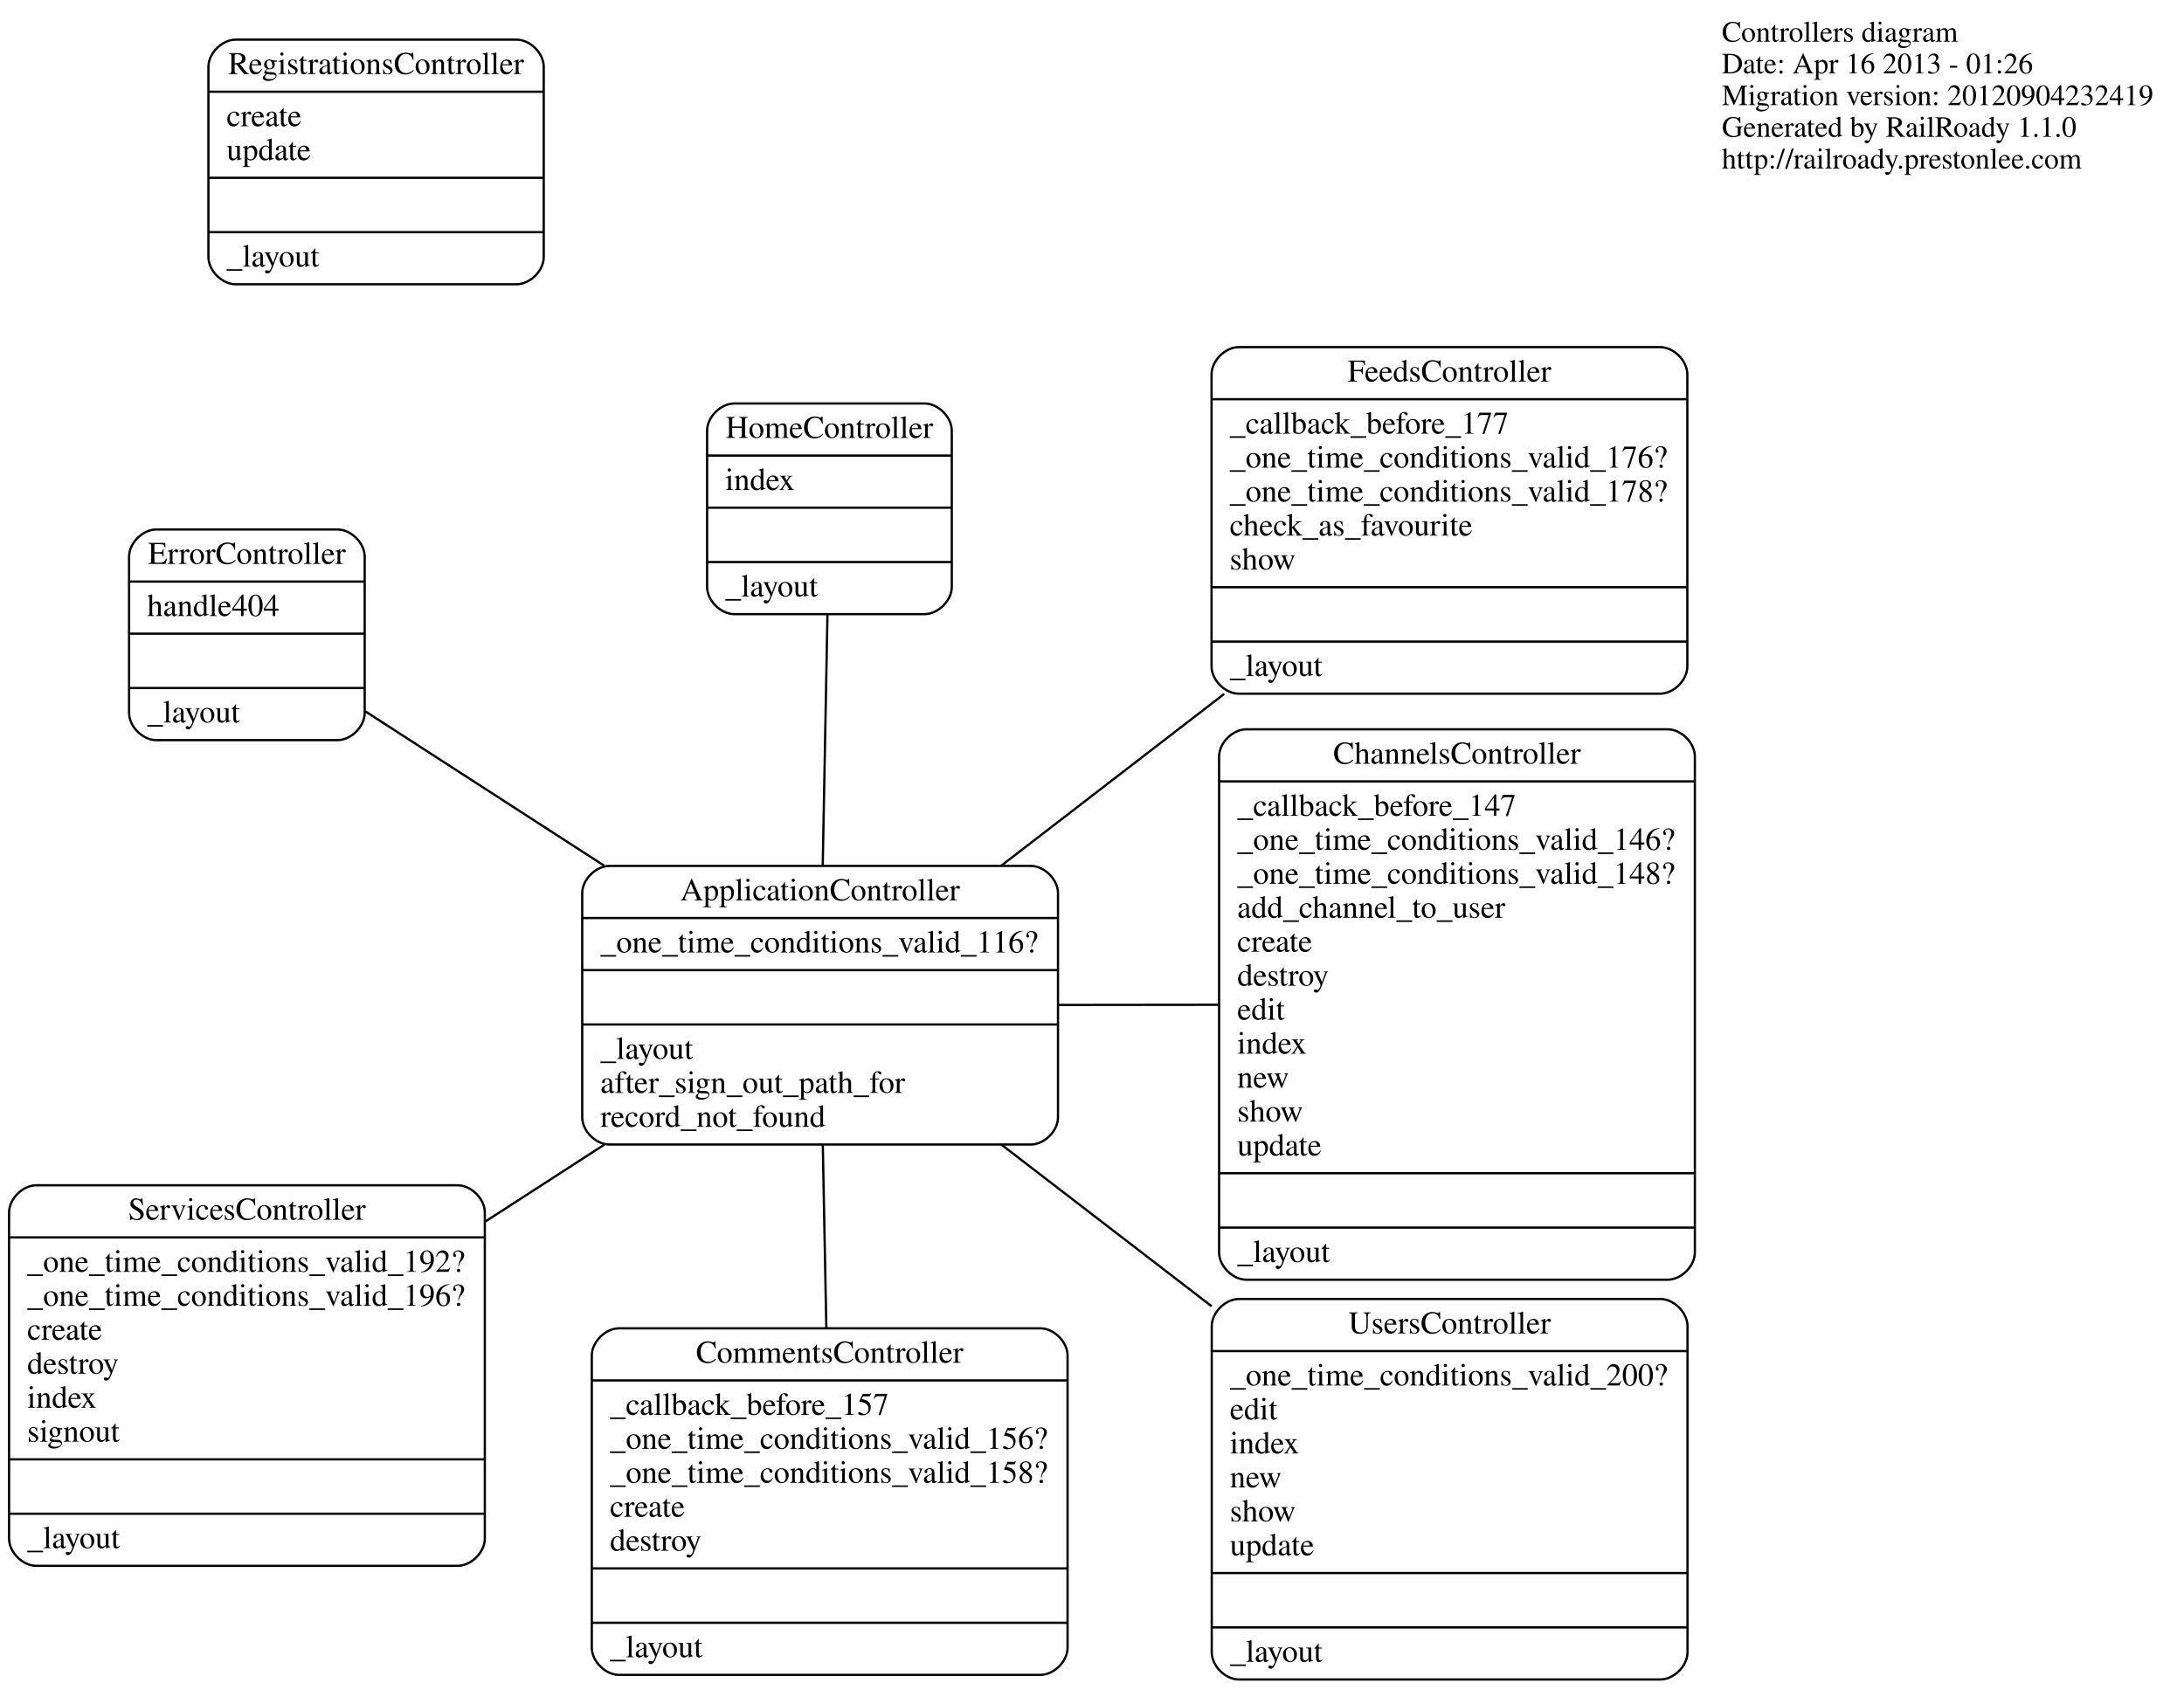
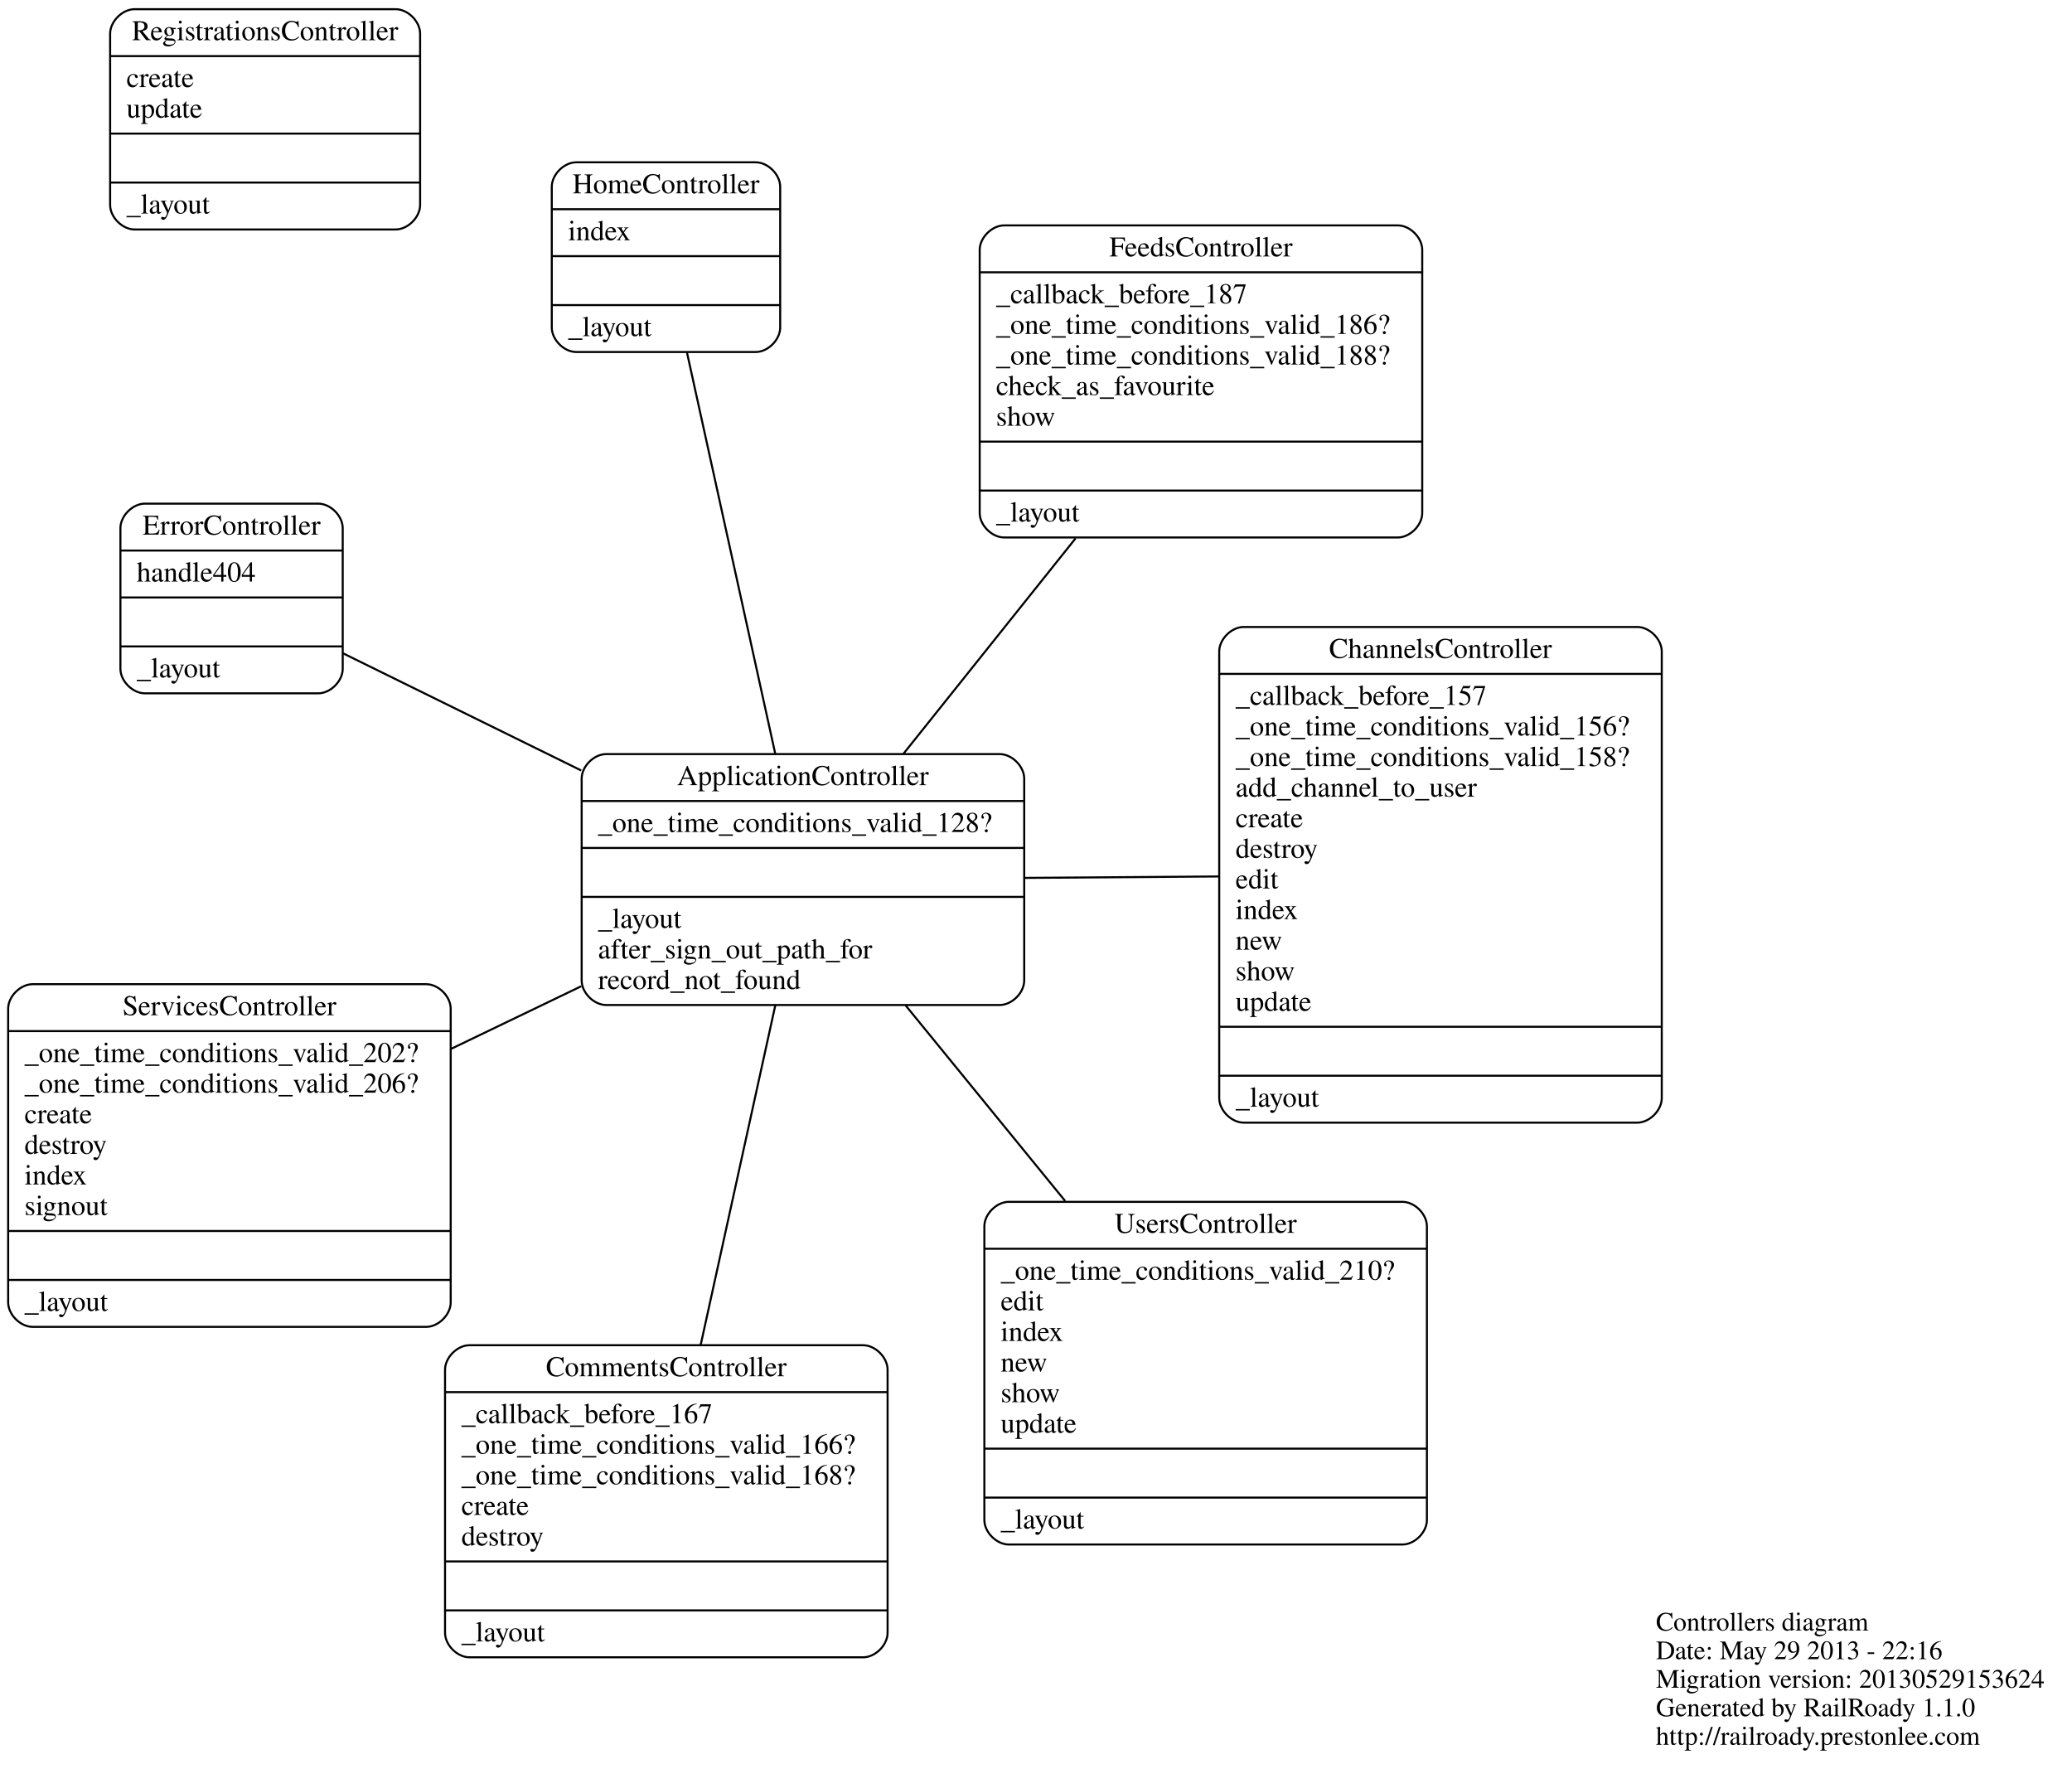
- <svg xmlns="http://www.w3.org/2000/svg" width="964pt" height="746pt" viewBox="0.00 0.00 964.00 746.00">
-   <g id="graph0" class="graph" transform="scale(1 1) rotate(0) translate(4 742)">
-     <polygon fill="white" stroke="white" points="-4,5 -4,-742 961,-742 961,5 -4,5" />
+ <svg xmlns="http://www.w3.org/2000/svg" width="1016pt" height="867pt" viewBox="0.00 0.00 1016.00 867.00">
+   <g id="graph0" class="graph" transform="scale(1 1) rotate(0) translate(4 863)">
+     <polygon fill="white" stroke="white" points="-4,5 -4,-863 1013,-863 1013,5 -4,5" />
    <g id="node1" class="node">
-       <text text-anchor="start" x="756" y="-723.6" font-family="Times,serif" font-size="13.00">Controllers diagram</text>
-       <text text-anchor="start" x="756" y="-709.6" font-family="Times,serif" font-size="13.00">Date: Apr 16 2013 - 01:26</text>
-       <text text-anchor="start" x="756" y="-695.6" font-family="Times,serif" font-size="13.00">Migration version: 20120904232419</text>
-       <text text-anchor="start" x="756" y="-681.6" font-family="Times,serif" font-size="13.00">Generated by RailRoady 1.1.0</text>
-       <text text-anchor="start" x="756" y="-667.6" font-family="Times,serif" font-size="13.00">http://railroady.prestonlee.com</text>
+       <text text-anchor="start" x="808" y="-63.6" font-family="Times,serif" font-size="13.00">Controllers diagram</text>
+       <text text-anchor="start" x="808" y="-49.6" font-family="Times,serif" font-size="13.00">Date: May 29 2013 - 22:16</text>
+       <text text-anchor="start" x="808" y="-35.6" font-family="Times,serif" font-size="13.00">Migration version: 20130529153624</text>
+       <text text-anchor="start" x="808" y="-21.6" font-family="Times,serif" font-size="13.00">Generated by RailRoady 1.1.0</text>
+       <text text-anchor="start" x="808" y="-7.6" font-family="Times,serif" font-size="13.00">http://railroady.prestonlee.com</text>
    </g>
    <g id="node2" class="node">
-       <path fill="none" stroke="black" d="M264.988,-236.691C264.988,-236.691 450.988,-236.691 450.988,-236.691 456.988,-236.691 462.988,-242.691 462.988,-248.691 462.988,-248.691 462.988,-347.691 462.988,-347.691 462.988,-353.691 456.988,-359.691 450.988,-359.691 450.988,-359.691 264.988,-359.691 264.988,-359.691 258.988,-359.691 252.988,-353.691 252.988,-347.691 252.988,-347.691 252.988,-248.691 252.988,-248.691 252.988,-242.691 258.988,-236.691 264.988,-236.691" />
-       <text text-anchor="middle" x="357.988" y="-344.491" font-family="Times,serif" font-size="14.00">ApplicationController</text>
-       <polyline fill="none" stroke="black" points="252.988,-336.691 462.988,-336.691 " />
-       <text text-anchor="start" x="260.988" y="-321.491" font-family="Times,serif" font-size="14.00">_one_time_conditions_valid_116?</text>
-       <polyline fill="none" stroke="black" points="252.988,-313.691 462.988,-313.691 " />
-       <polyline fill="none" stroke="black" points="252.988,-289.691 462.988,-289.691 " />
-       <text text-anchor="start" x="260.988" y="-274.491" font-family="Times,serif" font-size="14.00">_layout</text>
-       <text text-anchor="start" x="260.988" y="-259.491" font-family="Times,serif" font-size="14.00">after_sign_out_path_for</text>
-       <text text-anchor="start" x="260.988" y="-244.491" font-family="Times,serif" font-size="14.00">record_not_found</text>
+       <path fill="none" stroke="black" d="M293.22,-370.298C293.22,-370.298 486.22,-370.298 486.22,-370.298 492.22,-370.298 498.22,-376.298 498.22,-382.298 498.22,-382.298 498.22,-481.298 498.22,-481.298 498.22,-487.298 492.22,-493.298 486.22,-493.298 486.22,-493.298 293.22,-493.298 293.22,-493.298 287.22,-493.298 281.22,-487.298 281.22,-481.298 281.22,-481.298 281.22,-382.298 281.22,-382.298 281.22,-376.298 287.22,-370.298 293.22,-370.298" />
+       <text text-anchor="middle" x="389.72" y="-478.098" font-family="Times,serif" font-size="14.00">ApplicationController</text>
+       <polyline fill="none" stroke="black" points="281.22,-470.298 498.22,-470.298 " />
+       <text text-anchor="start" x="289.22" y="-455.098" font-family="Times,serif" font-size="14.00">_one_time_conditions_valid_128?</text>
+       <polyline fill="none" stroke="black" points="281.22,-447.298 498.22,-447.298 " />
+       <polyline fill="none" stroke="black" points="281.22,-423.298 498.22,-423.298 " />
+       <text text-anchor="start" x="289.22" y="-408.098" font-family="Times,serif" font-size="14.00">_layout</text>
+       <text text-anchor="start" x="289.22" y="-393.098" font-family="Times,serif" font-size="14.00">after_sign_out_path_for</text>
+       <text text-anchor="start" x="289.22" y="-378.098" font-family="Times,serif" font-size="14.00">record_not_found</text>
    </g>
    <g id="node3" class="node">
-       <path fill="none" stroke="black" d="M546.1,-177.013C546.1,-177.013 732.1,-177.013 732.1,-177.013 738.1,-177.013 744.1,-183.013 744.1,-189.013 744.1,-189.013 744.1,-408.013 744.1,-408.013 744.1,-414.013 738.1,-420.013 732.1,-420.013 732.1,-420.013 546.1,-420.013 546.1,-420.013 540.1,-420.013 534.1,-414.013 534.1,-408.013 534.1,-408.013 534.1,-189.013 534.1,-189.013 534.1,-183.013 540.1,-177.013 546.1,-177.013" />
-       <text text-anchor="middle" x="639.1" y="-404.813" font-family="Times,serif" font-size="14.00">ChannelsController</text>
-       <polyline fill="none" stroke="black" points="534.1,-397.013 744.1,-397.013 " />
-       <text text-anchor="start" x="542.1" y="-381.813" font-family="Times,serif" font-size="14.00">_callback_before_147</text>
-       <text text-anchor="start" x="542.1" y="-366.813" font-family="Times,serif" font-size="14.00">_one_time_conditions_valid_146?</text>
-       <text text-anchor="start" x="542.1" y="-351.813" font-family="Times,serif" font-size="14.00">_one_time_conditions_valid_148?</text>
-       <text text-anchor="start" x="542.1" y="-336.813" font-family="Times,serif" font-size="14.00">add_channel_to_user</text>
-       <text text-anchor="start" x="542.1" y="-321.813" font-family="Times,serif" font-size="14.00">create</text>
-       <text text-anchor="start" x="542.1" y="-306.813" font-family="Times,serif" font-size="14.00">destroy</text>
-       <text text-anchor="start" x="542.1" y="-291.813" font-family="Times,serif" font-size="14.00">edit</text>
-       <text text-anchor="start" x="542.1" y="-276.813" font-family="Times,serif" font-size="14.00">index</text>
-       <text text-anchor="start" x="542.1" y="-261.813" font-family="Times,serif" font-size="14.00">new</text>
-       <text text-anchor="start" x="542.1" y="-246.813" font-family="Times,serif" font-size="14.00">show</text>
-       <text text-anchor="start" x="542.1" y="-231.813" font-family="Times,serif" font-size="14.00">update</text>
-       <polyline fill="none" stroke="black" points="534.1,-224.013 744.1,-224.013 " />
-       <polyline fill="none" stroke="black" points="534.1,-200.013 744.1,-200.013 " />
-       <text text-anchor="start" x="542.1" y="-184.813" font-family="Times,serif" font-size="14.00">_layout</text>
+       <path fill="none" stroke="black" d="M605.84,-312.623C605.84,-312.623 798.84,-312.623 798.84,-312.623 804.84,-312.623 810.84,-318.623 810.84,-324.623 810.84,-324.623 810.84,-543.623 810.84,-543.623 810.84,-549.623 804.84,-555.623 798.84,-555.623 798.84,-555.623 605.84,-555.623 605.84,-555.623 599.84,-555.623 593.84,-549.623 593.84,-543.623 593.84,-543.623 593.84,-324.623 593.84,-324.623 593.84,-318.623 599.84,-312.623 605.84,-312.623" />
+       <text text-anchor="middle" x="702.34" y="-540.423" font-family="Times,serif" font-size="14.00">ChannelsController</text>
+       <polyline fill="none" stroke="black" points="593.84,-532.623 810.84,-532.623 " />
+       <text text-anchor="start" x="601.84" y="-517.423" font-family="Times,serif" font-size="14.00">_callback_before_157</text>
+       <text text-anchor="start" x="601.84" y="-502.423" font-family="Times,serif" font-size="14.00">_one_time_conditions_valid_156?</text>
+       <text text-anchor="start" x="601.84" y="-487.423" font-family="Times,serif" font-size="14.00">_one_time_conditions_valid_158?</text>
+       <text text-anchor="start" x="601.84" y="-472.423" font-family="Times,serif" font-size="14.00">add_channel_to_user</text>
+       <text text-anchor="start" x="601.84" y="-457.423" font-family="Times,serif" font-size="14.00">create</text>
+       <text text-anchor="start" x="601.84" y="-442.423" font-family="Times,serif" font-size="14.00">destroy</text>
+       <text text-anchor="start" x="601.84" y="-427.423" font-family="Times,serif" font-size="14.00">edit</text>
+       <text text-anchor="start" x="601.84" y="-412.423" font-family="Times,serif" font-size="14.00">index</text>
+       <text text-anchor="start" x="601.84" y="-397.423" font-family="Times,serif" font-size="14.00">new</text>
+       <text text-anchor="start" x="601.84" y="-382.423" font-family="Times,serif" font-size="14.00">show</text>
+       <text text-anchor="start" x="601.84" y="-367.423" font-family="Times,serif" font-size="14.00">update</text>
+       <polyline fill="none" stroke="black" points="593.84,-359.623 810.84,-359.623 " />
+       <polyline fill="none" stroke="black" points="593.84,-335.623 810.84,-335.623 " />
+       <text text-anchor="start" x="601.84" y="-320.423" font-family="Times,serif" font-size="14.00">_layout</text>
    </g>
    <g id="edge1" class="edge">
-       <path fill="none" stroke="black" d="M463.063,-298.311C486.144,-298.338 510.59,-298.366 533.684,-298.392" />
+       <path fill="none" stroke="black" d="M498.62,-432.608C529.458,-432.838 563.014,-433.087 593.829,-433.316" />
    </g>
    <g id="node4" class="node">
-       <path fill="none" stroke="black" d="M269.216,-2.54C269.216,-2.54 455.216,-2.54 455.216,-2.54 461.216,-2.54 467.216,-8.54 467.216,-14.54 467.216,-14.54 467.216,-143.54 467.216,-143.54 467.216,-149.54 461.216,-155.54 455.216,-155.54 455.216,-155.54 269.216,-155.54 269.216,-155.54 263.216,-155.54 257.216,-149.54 257.216,-143.54 257.216,-143.54 257.216,-14.54 257.216,-14.54 257.216,-8.54 263.216,-2.54 269.216,-2.54" />
-       <text text-anchor="middle" x="362.216" y="-140.34" font-family="Times,serif" font-size="14.00">CommentsController</text>
-       <polyline fill="none" stroke="black" points="257.216,-132.54 467.216,-132.54 " />
-       <text text-anchor="start" x="265.216" y="-117.34" font-family="Times,serif" font-size="14.00">_callback_before_157</text>
-       <text text-anchor="start" x="265.216" y="-102.34" font-family="Times,serif" font-size="14.00">_one_time_conditions_valid_156?</text>
-       <text text-anchor="start" x="265.216" y="-87.34" font-family="Times,serif" font-size="14.00">_one_time_conditions_valid_158?</text>
-       <text text-anchor="start" x="265.216" y="-72.34" font-family="Times,serif" font-size="14.00">create</text>
-       <text text-anchor="start" x="265.216" y="-57.34" font-family="Times,serif" font-size="14.00">destroy</text>
-       <polyline fill="none" stroke="black" points="257.216,-49.54 467.216,-49.54 " />
-       <polyline fill="none" stroke="black" points="257.216,-25.54 467.216,-25.54 " />
-       <text text-anchor="start" x="265.216" y="-10.34" font-family="Times,serif" font-size="14.00">_layout</text>
+       <path fill="none" stroke="black" d="M226.226,-50.5C226.226,-50.5 419.226,-50.5 419.226,-50.5 425.226,-50.5 431.226,-56.5 431.226,-62.5 431.226,-62.5 431.226,-191.5 431.226,-191.5 431.226,-197.5 425.226,-203.5 419.226,-203.5 419.226,-203.5 226.226,-203.5 226.226,-203.5 220.226,-203.5 214.226,-197.5 214.226,-191.5 214.226,-191.5 214.226,-62.5 214.226,-62.5 214.226,-56.5 220.226,-50.5 226.226,-50.5" />
+       <text text-anchor="middle" x="322.726" y="-188.3" font-family="Times,serif" font-size="14.00">CommentsController</text>
+       <polyline fill="none" stroke="black" points="214.226,-180.5 431.226,-180.5 " />
+       <text text-anchor="start" x="222.226" y="-165.3" font-family="Times,serif" font-size="14.00">_callback_before_167</text>
+       <text text-anchor="start" x="222.226" y="-150.3" font-family="Times,serif" font-size="14.00">_one_time_conditions_valid_166?</text>
+       <text text-anchor="start" x="222.226" y="-135.3" font-family="Times,serif" font-size="14.00">_one_time_conditions_valid_168?</text>
+       <text text-anchor="start" x="222.226" y="-120.3" font-family="Times,serif" font-size="14.00">create</text>
+       <text text-anchor="start" x="222.226" y="-105.3" font-family="Times,serif" font-size="14.00">destroy</text>
+       <polyline fill="none" stroke="black" points="214.226,-97.5 431.226,-97.5 " />
+       <polyline fill="none" stroke="black" points="214.226,-73.5 431.226,-73.5 " />
+       <text text-anchor="start" x="222.226" y="-58.3" font-family="Times,serif" font-size="14.00">_layout</text>
    </g>
    <g id="edge2" class="edge">
-       <path fill="none" stroke="black" d="M359.177,-236.562C359.661,-211.495 360.225,-182.258 360.735,-155.825" />
+       <path fill="none" stroke="black" d="M376.163,-370.118C365.61,-322.107 350.906,-255.211 339.593,-203.741" />
    </g>
    <g id="node5" class="node">
-       <path fill="none" stroke="black" d="M64.972,-415.235C64.972,-415.235 144.972,-415.235 144.972,-415.235 150.972,-415.235 156.972,-421.235 156.972,-427.235 156.972,-427.235 156.972,-496.235 156.972,-496.235 156.972,-502.235 150.972,-508.235 144.972,-508.235 144.972,-508.235 64.972,-508.235 64.972,-508.235 58.972,-508.235 52.972,-502.235 52.972,-496.235 52.972,-496.235 52.972,-427.235 52.972,-427.235 52.972,-421.235 58.972,-415.235 64.972,-415.235" />
-       <text text-anchor="middle" x="104.972" y="-493.035" font-family="Times,serif" font-size="14.00">ErrorController</text>
-       <polyline fill="none" stroke="black" points="52.972,-485.235 156.972,-485.235 " />
-       <text text-anchor="start" x="60.972" y="-470.035" font-family="Times,serif" font-size="14.00">handle404</text>
-       <polyline fill="none" stroke="black" points="52.972,-462.235 156.972,-462.235 " />
-       <polyline fill="none" stroke="black" points="52.972,-438.235 156.972,-438.235 " />
-       <text text-anchor="start" x="60.972" y="-423.035" font-family="Times,serif" font-size="14.00">_layout</text>
+       <path fill="none" stroke="black" d="M67.048,-523.091C67.048,-523.091 152.048,-523.091 152.048,-523.091 158.048,-523.091 164.048,-529.091 164.048,-535.091 164.048,-535.091 164.048,-604.091 164.048,-604.091 164.048,-610.091 158.048,-616.091 152.048,-616.091 152.048,-616.091 67.048,-616.091 67.048,-616.091 61.048,-616.091 55.048,-610.091 55.048,-604.091 55.048,-604.091 55.048,-535.091 55.048,-535.091 55.048,-529.091 61.048,-523.091 67.048,-523.091" />
+       <text text-anchor="middle" x="109.548" y="-600.891" font-family="Times,serif" font-size="14.00">ErrorController</text>
+       <polyline fill="none" stroke="black" points="55.048,-593.091 164.048,-593.091 " />
+       <text text-anchor="start" x="63.048" y="-577.891" font-family="Times,serif" font-size="14.00">handle404</text>
+       <polyline fill="none" stroke="black" points="55.048,-570.091 164.048,-570.091 " />
+       <polyline fill="none" stroke="black" points="55.048,-546.091 164.048,-546.091 " />
+       <text text-anchor="start" x="63.048" y="-530.891" font-family="Times,serif" font-size="14.00">_layout</text>
    </g>
    <g id="edge3" class="edge">
-       <path fill="none" stroke="black" d="M262.694,-359.787C226.973,-382.876 187.71,-408.255 157.295,-427.915" />
+       <path fill="none" stroke="black" d="M280.997,-485.27C241.005,-504.939 197.418,-526.376 164.2,-542.713" />
    </g>
    <g id="node6" class="node">
-       <path fill="none" stroke="black" d="M542.775,-435.741C542.775,-435.741 728.775,-435.741 728.775,-435.741 734.775,-435.741 740.775,-441.741 740.775,-447.741 740.775,-447.741 740.775,-576.741 740.775,-576.741 740.775,-582.741 734.775,-588.741 728.775,-588.741 728.775,-588.741 542.775,-588.741 542.775,-588.741 536.775,-588.741 530.775,-582.741 530.775,-576.741 530.775,-576.741 530.775,-447.741 530.775,-447.741 530.775,-441.741 536.775,-435.741 542.775,-435.741" />
-       <text text-anchor="middle" x="635.775" y="-573.541" font-family="Times,serif" font-size="14.00">FeedsController</text>
-       <polyline fill="none" stroke="black" points="530.775,-565.741 740.775,-565.741 " />
-       <text text-anchor="start" x="538.775" y="-550.541" font-family="Times,serif" font-size="14.00">_callback_before_177</text>
-       <text text-anchor="start" x="538.775" y="-535.541" font-family="Times,serif" font-size="14.00">_one_time_conditions_valid_176?</text>
-       <text text-anchor="start" x="538.775" y="-520.541" font-family="Times,serif" font-size="14.00">_one_time_conditions_valid_178?</text>
-       <text text-anchor="start" x="538.775" y="-505.541" font-family="Times,serif" font-size="14.00">check_as_favourite</text>
-       <text text-anchor="start" x="538.775" y="-490.541" font-family="Times,serif" font-size="14.00">show</text>
-       <polyline fill="none" stroke="black" points="530.775,-482.741 740.775,-482.741 " />
-       <polyline fill="none" stroke="black" points="530.775,-458.741 740.775,-458.741 " />
-       <text text-anchor="start" x="538.775" y="-443.541" font-family="Times,serif" font-size="14.00">_layout</text>
+       <path fill="none" stroke="black" d="M488.392,-599.5C488.392,-599.5 681.392,-599.5 681.392,-599.5 687.392,-599.5 693.392,-605.5 693.392,-611.5 693.392,-611.5 693.392,-740.5 693.392,-740.5 693.392,-746.5 687.392,-752.5 681.392,-752.5 681.392,-752.5 488.392,-752.5 488.392,-752.5 482.392,-752.5 476.392,-746.5 476.392,-740.5 476.392,-740.5 476.392,-611.5 476.392,-611.5 476.392,-605.5 482.392,-599.5 488.392,-599.5" />
+       <text text-anchor="middle" x="584.892" y="-737.3" font-family="Times,serif" font-size="14.00">FeedsController</text>
+       <polyline fill="none" stroke="black" points="476.392,-729.5 693.392,-729.5 " />
+       <text text-anchor="start" x="484.392" y="-714.3" font-family="Times,serif" font-size="14.00">_callback_before_187</text>
+       <text text-anchor="start" x="484.392" y="-699.3" font-family="Times,serif" font-size="14.00">_one_time_conditions_valid_186?</text>
+       <text text-anchor="start" x="484.392" y="-684.3" font-family="Times,serif" font-size="14.00">_one_time_conditions_valid_188?</text>
+       <text text-anchor="start" x="484.392" y="-669.3" font-family="Times,serif" font-size="14.00">check_as_favourite</text>
+       <text text-anchor="start" x="484.392" y="-654.3" font-family="Times,serif" font-size="14.00">show</text>
+       <polyline fill="none" stroke="black" points="476.392,-646.5 693.392,-646.5 " />
+       <polyline fill="none" stroke="black" points="476.392,-622.5 693.392,-622.5 " />
+       <text text-anchor="start" x="484.392" y="-607.3" font-family="Times,serif" font-size="14.00">_layout</text>
    </g>
    <g id="edge4" class="edge">
-       <path fill="none" stroke="black" d="M437.963,-359.816C468.656,-383.467 504.062,-410.75 536.362,-435.638" />
+       <path fill="none" stroke="black" d="M438.97,-493.421C464.604,-525.495 496.192,-565.017 523.415,-599.079" />
    </g>
    <g id="node7" class="node">
-       <path fill="none" stroke="black" d="M320.11,-470.861C320.11,-470.861 404.11,-470.861 404.11,-470.861 410.11,-470.861 416.11,-476.861 416.11,-482.861 416.11,-482.861 416.11,-551.861 416.11,-551.861 416.11,-557.861 410.11,-563.861 404.11,-563.861 404.11,-563.861 320.11,-563.861 320.11,-563.861 314.11,-563.861 308.11,-557.861 308.11,-551.861 308.11,-551.861 308.11,-482.861 308.11,-482.861 308.11,-476.861 314.11,-470.861 320.11,-470.861" />
-       <text text-anchor="middle" x="362.11" y="-548.661" font-family="Times,serif" font-size="14.00">HomeController</text>
-       <polyline fill="none" stroke="black" points="308.11,-540.861 416.11,-540.861 " />
-       <text text-anchor="start" x="316.11" y="-525.661" font-family="Times,serif" font-size="14.00">index</text>
-       <polyline fill="none" stroke="black" points="308.11,-517.861 416.11,-517.861 " />
-       <polyline fill="none" stroke="black" points="308.11,-493.861 416.11,-493.861 " />
-       <text text-anchor="start" x="316.11" y="-478.661" font-family="Times,serif" font-size="14.00">_layout</text>
+       <path fill="none" stroke="black" d="M278.566,-690.429C278.566,-690.429 366.566,-690.429 366.566,-690.429 372.566,-690.429 378.566,-696.429 378.566,-702.429 378.566,-702.429 378.566,-771.429 378.566,-771.429 378.566,-777.429 372.566,-783.429 366.566,-783.429 366.566,-783.429 278.566,-783.429 278.566,-783.429 272.566,-783.429 266.566,-777.429 266.566,-771.429 266.566,-771.429 266.566,-702.429 266.566,-702.429 266.566,-696.429 272.566,-690.429 278.566,-690.429" />
+       <text text-anchor="middle" x="322.566" y="-768.229" font-family="Times,serif" font-size="14.00">HomeController</text>
+       <polyline fill="none" stroke="black" points="266.566,-760.429 378.566,-760.429 " />
+       <text text-anchor="start" x="274.566" y="-745.229" font-family="Times,serif" font-size="14.00">index</text>
+       <polyline fill="none" stroke="black" points="266.566,-737.429 378.566,-737.429 " />
+       <polyline fill="none" stroke="black" points="266.566,-713.429 378.566,-713.429 " />
+       <text text-anchor="start" x="274.566" y="-698.229" font-family="Times,serif" font-size="14.00">_layout</text>
    </g>
    <g id="edge5" class="edge">
-       <path fill="none" stroke="black" d="M359.147,-359.825C359.809,-395.023 360.626,-438.442 361.234,-470.778" />
+       <path fill="none" stroke="black" d="M376.13,-493.546C363.33,-551.709 344.436,-637.56 332.845,-690.223" />
    </g>
    <g id="node9" class="node">
-       <path fill="none" stroke="black" d="M12,-50.692C12,-50.692 198,-50.692 198,-50.692 204,-50.692 210,-56.692 210,-62.692 210,-62.692 210,-206.692 210,-206.692 210,-212.692 204,-218.692 198,-218.692 198,-218.692 12,-218.692 12,-218.692 6,-218.692 0,-212.692 0,-206.692 0,-206.692 0,-62.692 0,-62.692 0,-56.692 6,-50.692 12,-50.692" />
-       <text text-anchor="middle" x="105" y="-203.492" font-family="Times,serif" font-size="14.00">ServicesController</text>
-       <polyline fill="none" stroke="black" points="0,-195.692 210,-195.692 " />
-       <text text-anchor="start" x="8" y="-180.492" font-family="Times,serif" font-size="14.00">_one_time_conditions_valid_192?</text>
-       <text text-anchor="start" x="8" y="-165.492" font-family="Times,serif" font-size="14.00">_one_time_conditions_valid_196?</text>
-       <text text-anchor="start" x="8" y="-150.492" font-family="Times,serif" font-size="14.00">create</text>
-       <text text-anchor="start" x="8" y="-135.492" font-family="Times,serif" font-size="14.00">destroy</text>
-       <text text-anchor="start" x="8" y="-120.492" font-family="Times,serif" font-size="14.00">index</text>
-       <text text-anchor="start" x="8" y="-105.492" font-family="Times,serif" font-size="14.00">signout</text>
-       <polyline fill="none" stroke="black" points="0,-97.692 210,-97.692 " />
-       <polyline fill="none" stroke="black" points="0,-73.692 210,-73.692 " />
-       <text text-anchor="start" x="8" y="-58.492" font-family="Times,serif" font-size="14.00">_layout</text>
+       <path fill="none" stroke="black" d="M12,-212.5C12,-212.5 205,-212.5 205,-212.5 211,-212.5 217,-218.5 217,-224.5 217,-224.5 217,-368.5 217,-368.5 217,-374.5 211,-380.5 205,-380.5 205,-380.5 12,-380.5 12,-380.5 6,-380.5 0,-374.5 0,-368.5 0,-368.5 0,-224.5 0,-224.5 0,-218.5 6,-212.5 12,-212.5" />
+       <text text-anchor="middle" x="108.5" y="-365.3" font-family="Times,serif" font-size="14.00">ServicesController</text>
+       <polyline fill="none" stroke="black" points="0,-357.5 217,-357.5 " />
+       <text text-anchor="start" x="8" y="-342.3" font-family="Times,serif" font-size="14.00">_one_time_conditions_valid_202?</text>
+       <text text-anchor="start" x="8" y="-327.3" font-family="Times,serif" font-size="14.00">_one_time_conditions_valid_206?</text>
+       <text text-anchor="start" x="8" y="-312.3" font-family="Times,serif" font-size="14.00">create</text>
+       <text text-anchor="start" x="8" y="-297.3" font-family="Times,serif" font-size="14.00">destroy</text>
+       <text text-anchor="start" x="8" y="-282.3" font-family="Times,serif" font-size="14.00">index</text>
+       <text text-anchor="start" x="8" y="-267.3" font-family="Times,serif" font-size="14.00">signout</text>
+       <polyline fill="none" stroke="black" points="0,-259.5 217,-259.5 " />
+       <polyline fill="none" stroke="black" points="0,-235.5 217,-235.5 " />
+       <text text-anchor="start" x="8" y="-220.3" font-family="Times,serif" font-size="14.00">_layout</text>
    </g>
    <g id="edge6" class="edge">
-       <path fill="none" stroke="black" d="M262.705,-236.612C245.616,-225.568 227.718,-214.001 210.365,-202.786" />
+       <path fill="none" stroke="black" d="M280.993,-379.488C260.127,-369.45 238.273,-358.935 217.401,-348.894" />
    </g>
    <g id="node10" class="node">
-       <path fill="none" stroke="black" d="M542.853,-0.5C542.853,-0.5 728.853,-0.5 728.853,-0.5 734.853,-0.5 740.853,-6.5 740.853,-12.5 740.853,-12.5 740.853,-156.5 740.853,-156.5 740.853,-162.5 734.853,-168.5 728.853,-168.5 728.853,-168.5 542.853,-168.5 542.853,-168.5 536.853,-168.5 530.853,-162.5 530.853,-156.5 530.853,-156.5 530.853,-12.5 530.853,-12.5 530.853,-6.5 536.853,-0.5 542.853,-0.5" />
-       <text text-anchor="middle" x="635.853" y="-153.3" font-family="Times,serif" font-size="14.00">UsersController</text>
-       <polyline fill="none" stroke="black" points="530.853,-145.5 740.853,-145.5 " />
-       <text text-anchor="start" x="538.853" y="-130.3" font-family="Times,serif" font-size="14.00">_one_time_conditions_valid_200?</text>
-       <text text-anchor="start" x="538.853" y="-115.3" font-family="Times,serif" font-size="14.00">edit</text>
-       <text text-anchor="start" x="538.853" y="-100.3" font-family="Times,serif" font-size="14.00">index</text>
-       <text text-anchor="start" x="538.853" y="-85.3" font-family="Times,serif" font-size="14.00">new</text>
-       <text text-anchor="start" x="538.853" y="-70.3" font-family="Times,serif" font-size="14.00">show</text>
-       <text text-anchor="start" x="538.853" y="-55.3" font-family="Times,serif" font-size="14.00">update</text>
-       <polyline fill="none" stroke="black" points="530.853,-47.5 740.853,-47.5 " />
-       <polyline fill="none" stroke="black" points="530.853,-23.5 740.853,-23.5 " />
-       <text text-anchor="start" x="538.853" y="-8.3" font-family="Times,serif" font-size="14.00">_layout</text>
+       <path fill="none" stroke="black" d="M490.678,-105.799C490.678,-105.799 683.678,-105.799 683.678,-105.799 689.678,-105.799 695.678,-111.799 695.678,-117.799 695.678,-117.799 695.678,-261.799 695.678,-261.799 695.678,-267.799 689.678,-273.799 683.678,-273.799 683.678,-273.799 490.678,-273.799 490.678,-273.799 484.678,-273.799 478.678,-267.799 478.678,-261.799 478.678,-261.799 478.678,-117.799 478.678,-117.799 478.678,-111.799 484.678,-105.799 490.678,-105.799" />
+       <text text-anchor="middle" x="587.178" y="-258.599" font-family="Times,serif" font-size="14.00">UsersController</text>
+       <polyline fill="none" stroke="black" points="478.678,-250.799 695.678,-250.799 " />
+       <text text-anchor="start" x="486.678" y="-235.599" font-family="Times,serif" font-size="14.00">_one_time_conditions_valid_210?</text>
+       <text text-anchor="start" x="486.678" y="-220.599" font-family="Times,serif" font-size="14.00">edit</text>
+       <text text-anchor="start" x="486.678" y="-205.599" font-family="Times,serif" font-size="14.00">index</text>
+       <text text-anchor="start" x="486.678" y="-190.599" font-family="Times,serif" font-size="14.00">new</text>
+       <text text-anchor="start" x="486.678" y="-175.599" font-family="Times,serif" font-size="14.00">show</text>
+       <text text-anchor="start" x="486.678" y="-160.599" font-family="Times,serif" font-size="14.00">update</text>
+       <polyline fill="none" stroke="black" points="478.678,-152.799 695.678,-152.799 " />
+       <polyline fill="none" stroke="black" points="478.678,-128.799 695.678,-128.799 " />
+       <text text-anchor="start" x="486.678" y="-113.599" font-family="Times,serif" font-size="14.00">_layout</text>
    </g>
    <g id="edge7" class="edge">
-       <path fill="none" stroke="black" d="M437.985,-236.669C466.924,-214.414 500.05,-188.938 530.815,-165.279" />
+       <path fill="none" stroke="black" d="M440.058,-370.105C463.824,-340.978 492.561,-305.759 518.307,-274.205" />
    </g>
    <g id="node8" class="node">
-       <path fill="none" stroke="black" d="M100,-616.5C100,-616.5 224,-616.5 224,-616.5 230,-616.5 236,-622.5 236,-628.5 236,-628.5 236,-712.5 236,-712.5 236,-718.5 230,-724.5 224,-724.5 224,-724.5 100,-724.5 100,-724.5 94,-724.5 88,-718.5 88,-712.5 88,-712.5 88,-628.5 88,-628.5 88,-622.5 94,-616.5 100,-616.5" />
-       <text text-anchor="middle" x="162" y="-709.3" font-family="Times,serif" font-size="14.00">RegistrationsController</text>
-       <polyline fill="none" stroke="black" points="88,-701.5 236,-701.5 " />
-       <text text-anchor="start" x="96" y="-686.3" font-family="Times,serif" font-size="14.00">create</text>
-       <text text-anchor="start" x="96" y="-671.3" font-family="Times,serif" font-size="14.00">update</text>
-       <polyline fill="none" stroke="black" points="88,-663.5 236,-663.5 " />
-       <polyline fill="none" stroke="black" points="88,-639.5 236,-639.5 " />
-       <text text-anchor="start" x="96" y="-624.3" font-family="Times,serif" font-size="14.00">_layout</text>
+       <path fill="none" stroke="black" d="M62,-750.5C62,-750.5 190,-750.5 190,-750.5 196,-750.5 202,-756.5 202,-762.5 202,-762.5 202,-846.5 202,-846.5 202,-852.5 196,-858.5 190,-858.5 190,-858.5 62,-858.5 62,-858.5 56,-858.5 50,-852.5 50,-846.5 50,-846.5 50,-762.5 50,-762.5 50,-756.5 56,-750.5 62,-750.5" />
+       <text text-anchor="middle" x="126" y="-843.3" font-family="Times,serif" font-size="14.00">RegistrationsController</text>
+       <polyline fill="none" stroke="black" points="50,-835.5 202,-835.5 " />
+       <text text-anchor="start" x="58" y="-820.3" font-family="Times,serif" font-size="14.00">create</text>
+       <text text-anchor="start" x="58" y="-805.3" font-family="Times,serif" font-size="14.00">update</text>
+       <polyline fill="none" stroke="black" points="50,-797.5 202,-797.5 " />
+       <polyline fill="none" stroke="black" points="50,-773.5 202,-773.5 " />
+       <text text-anchor="start" x="58" y="-758.3" font-family="Times,serif" font-size="14.00">_layout</text>
    </g>
  </g>
</svg>
